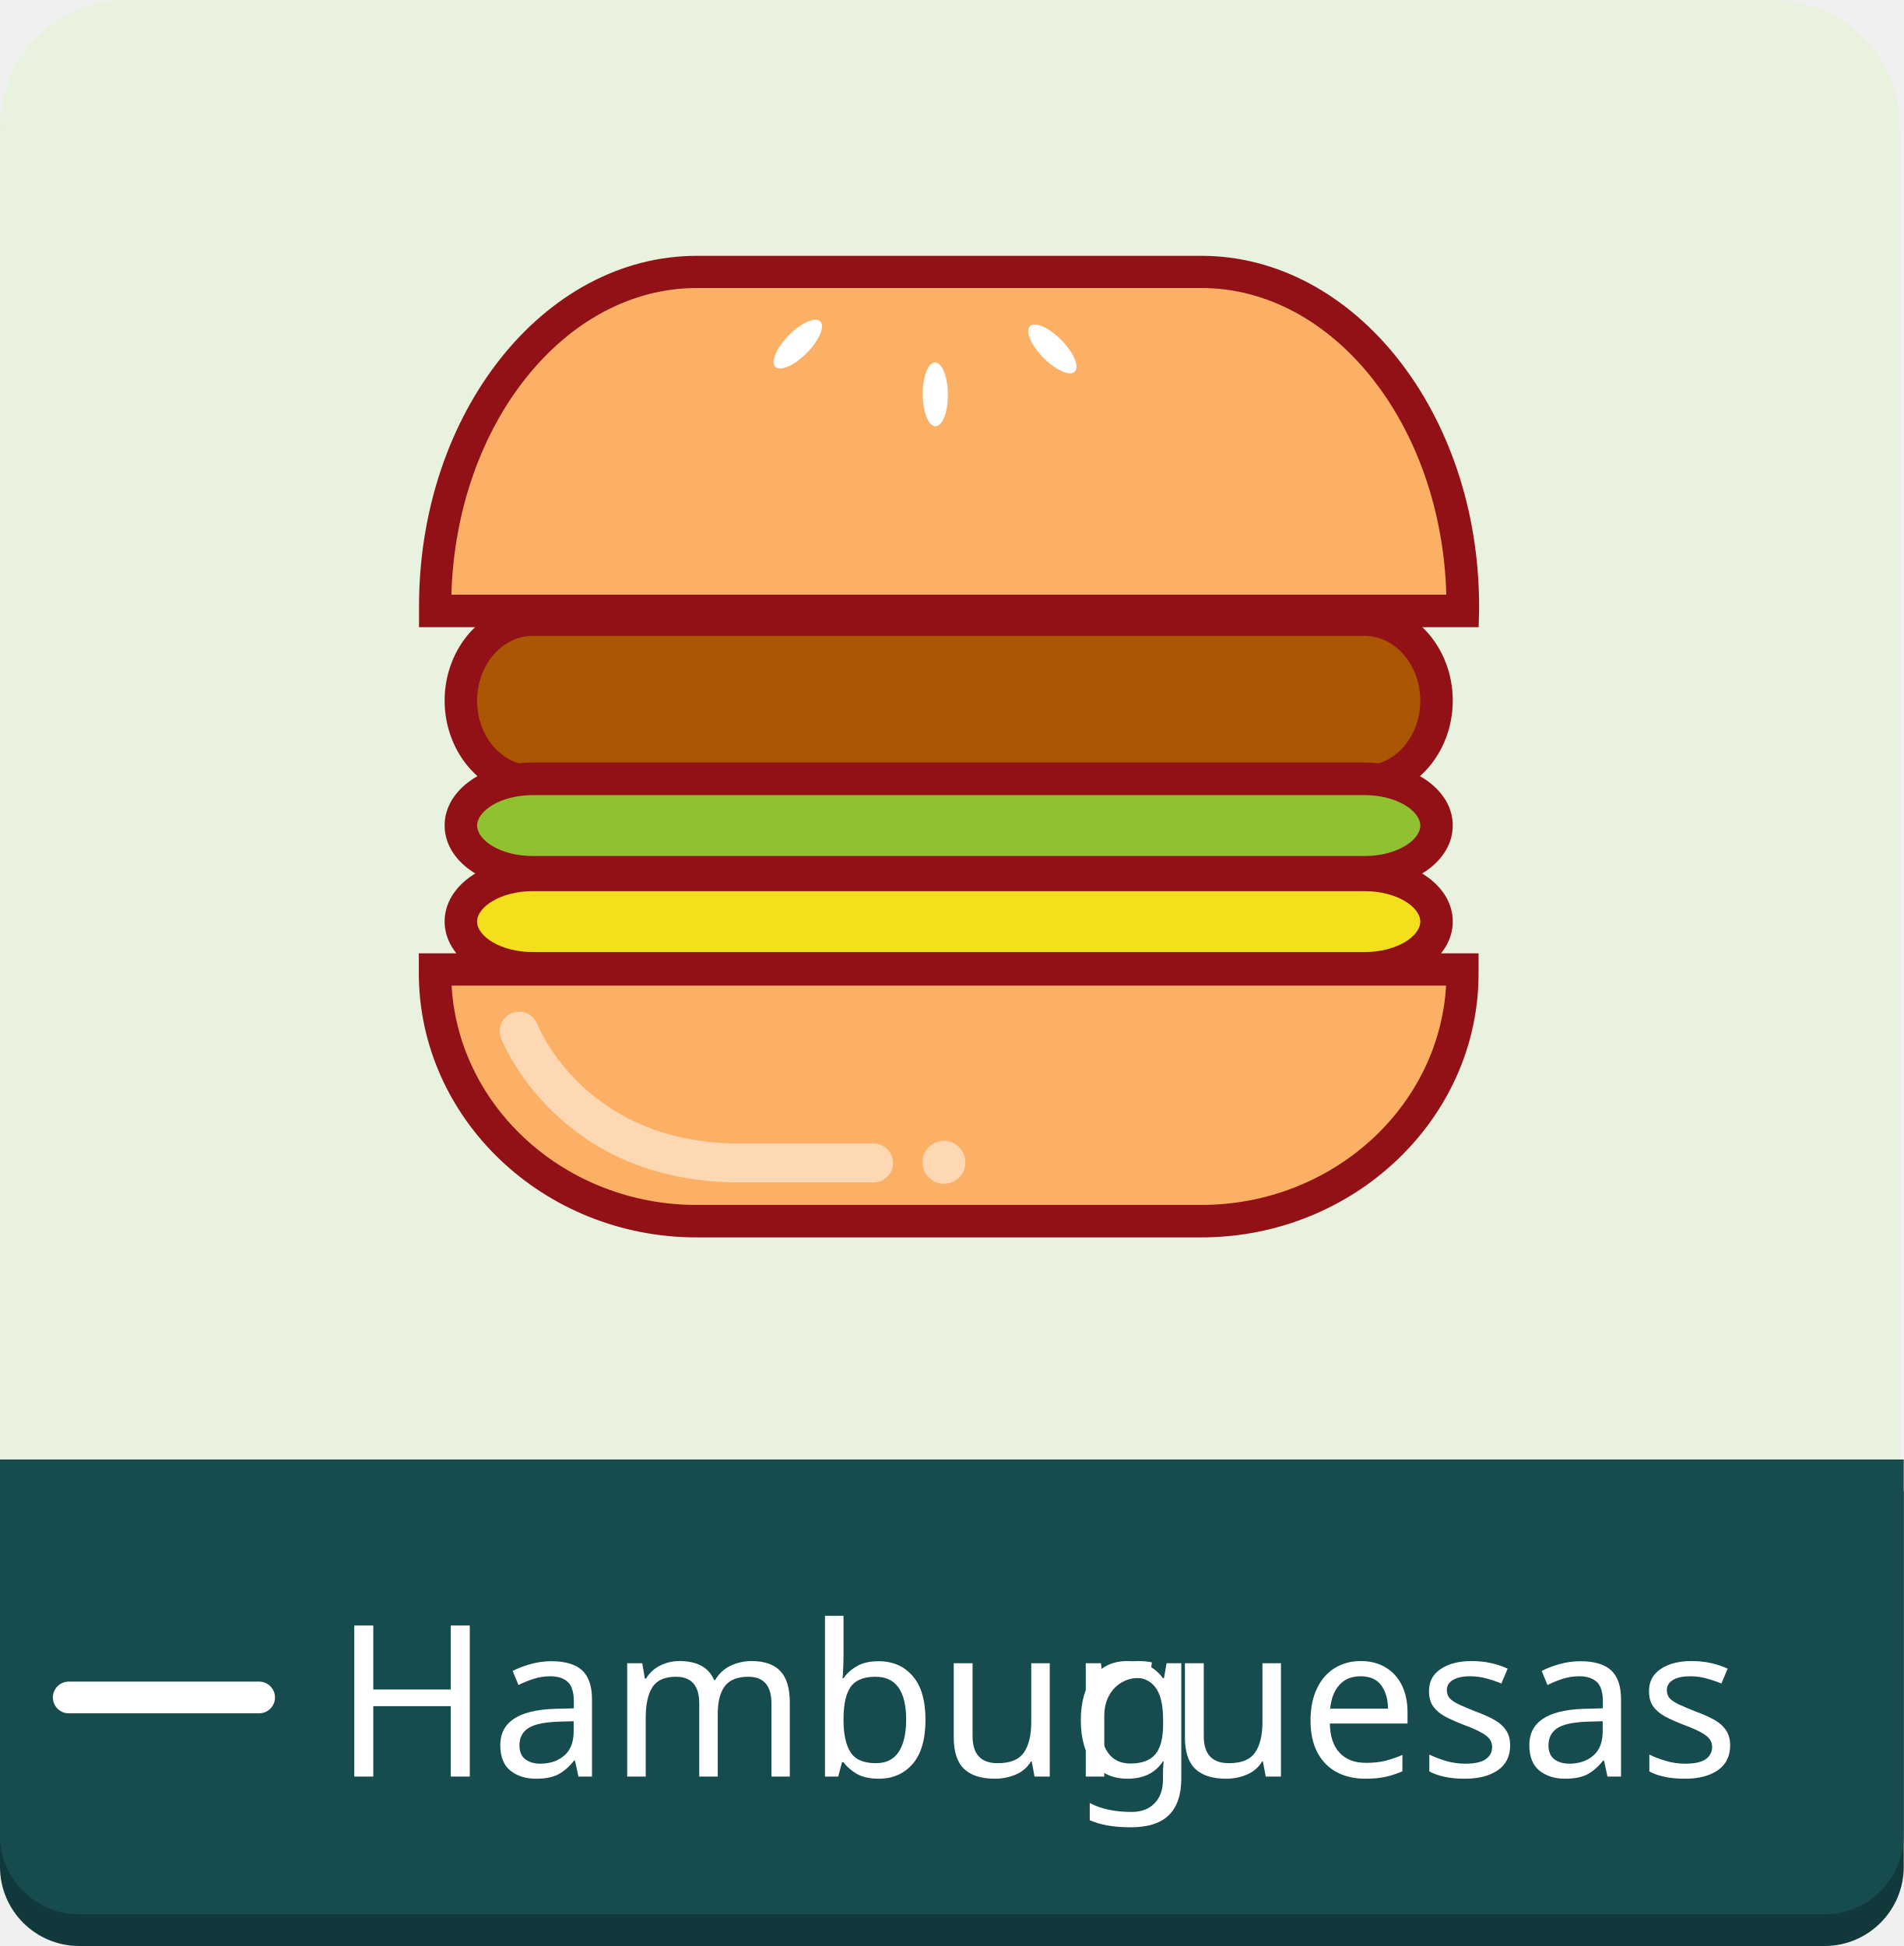
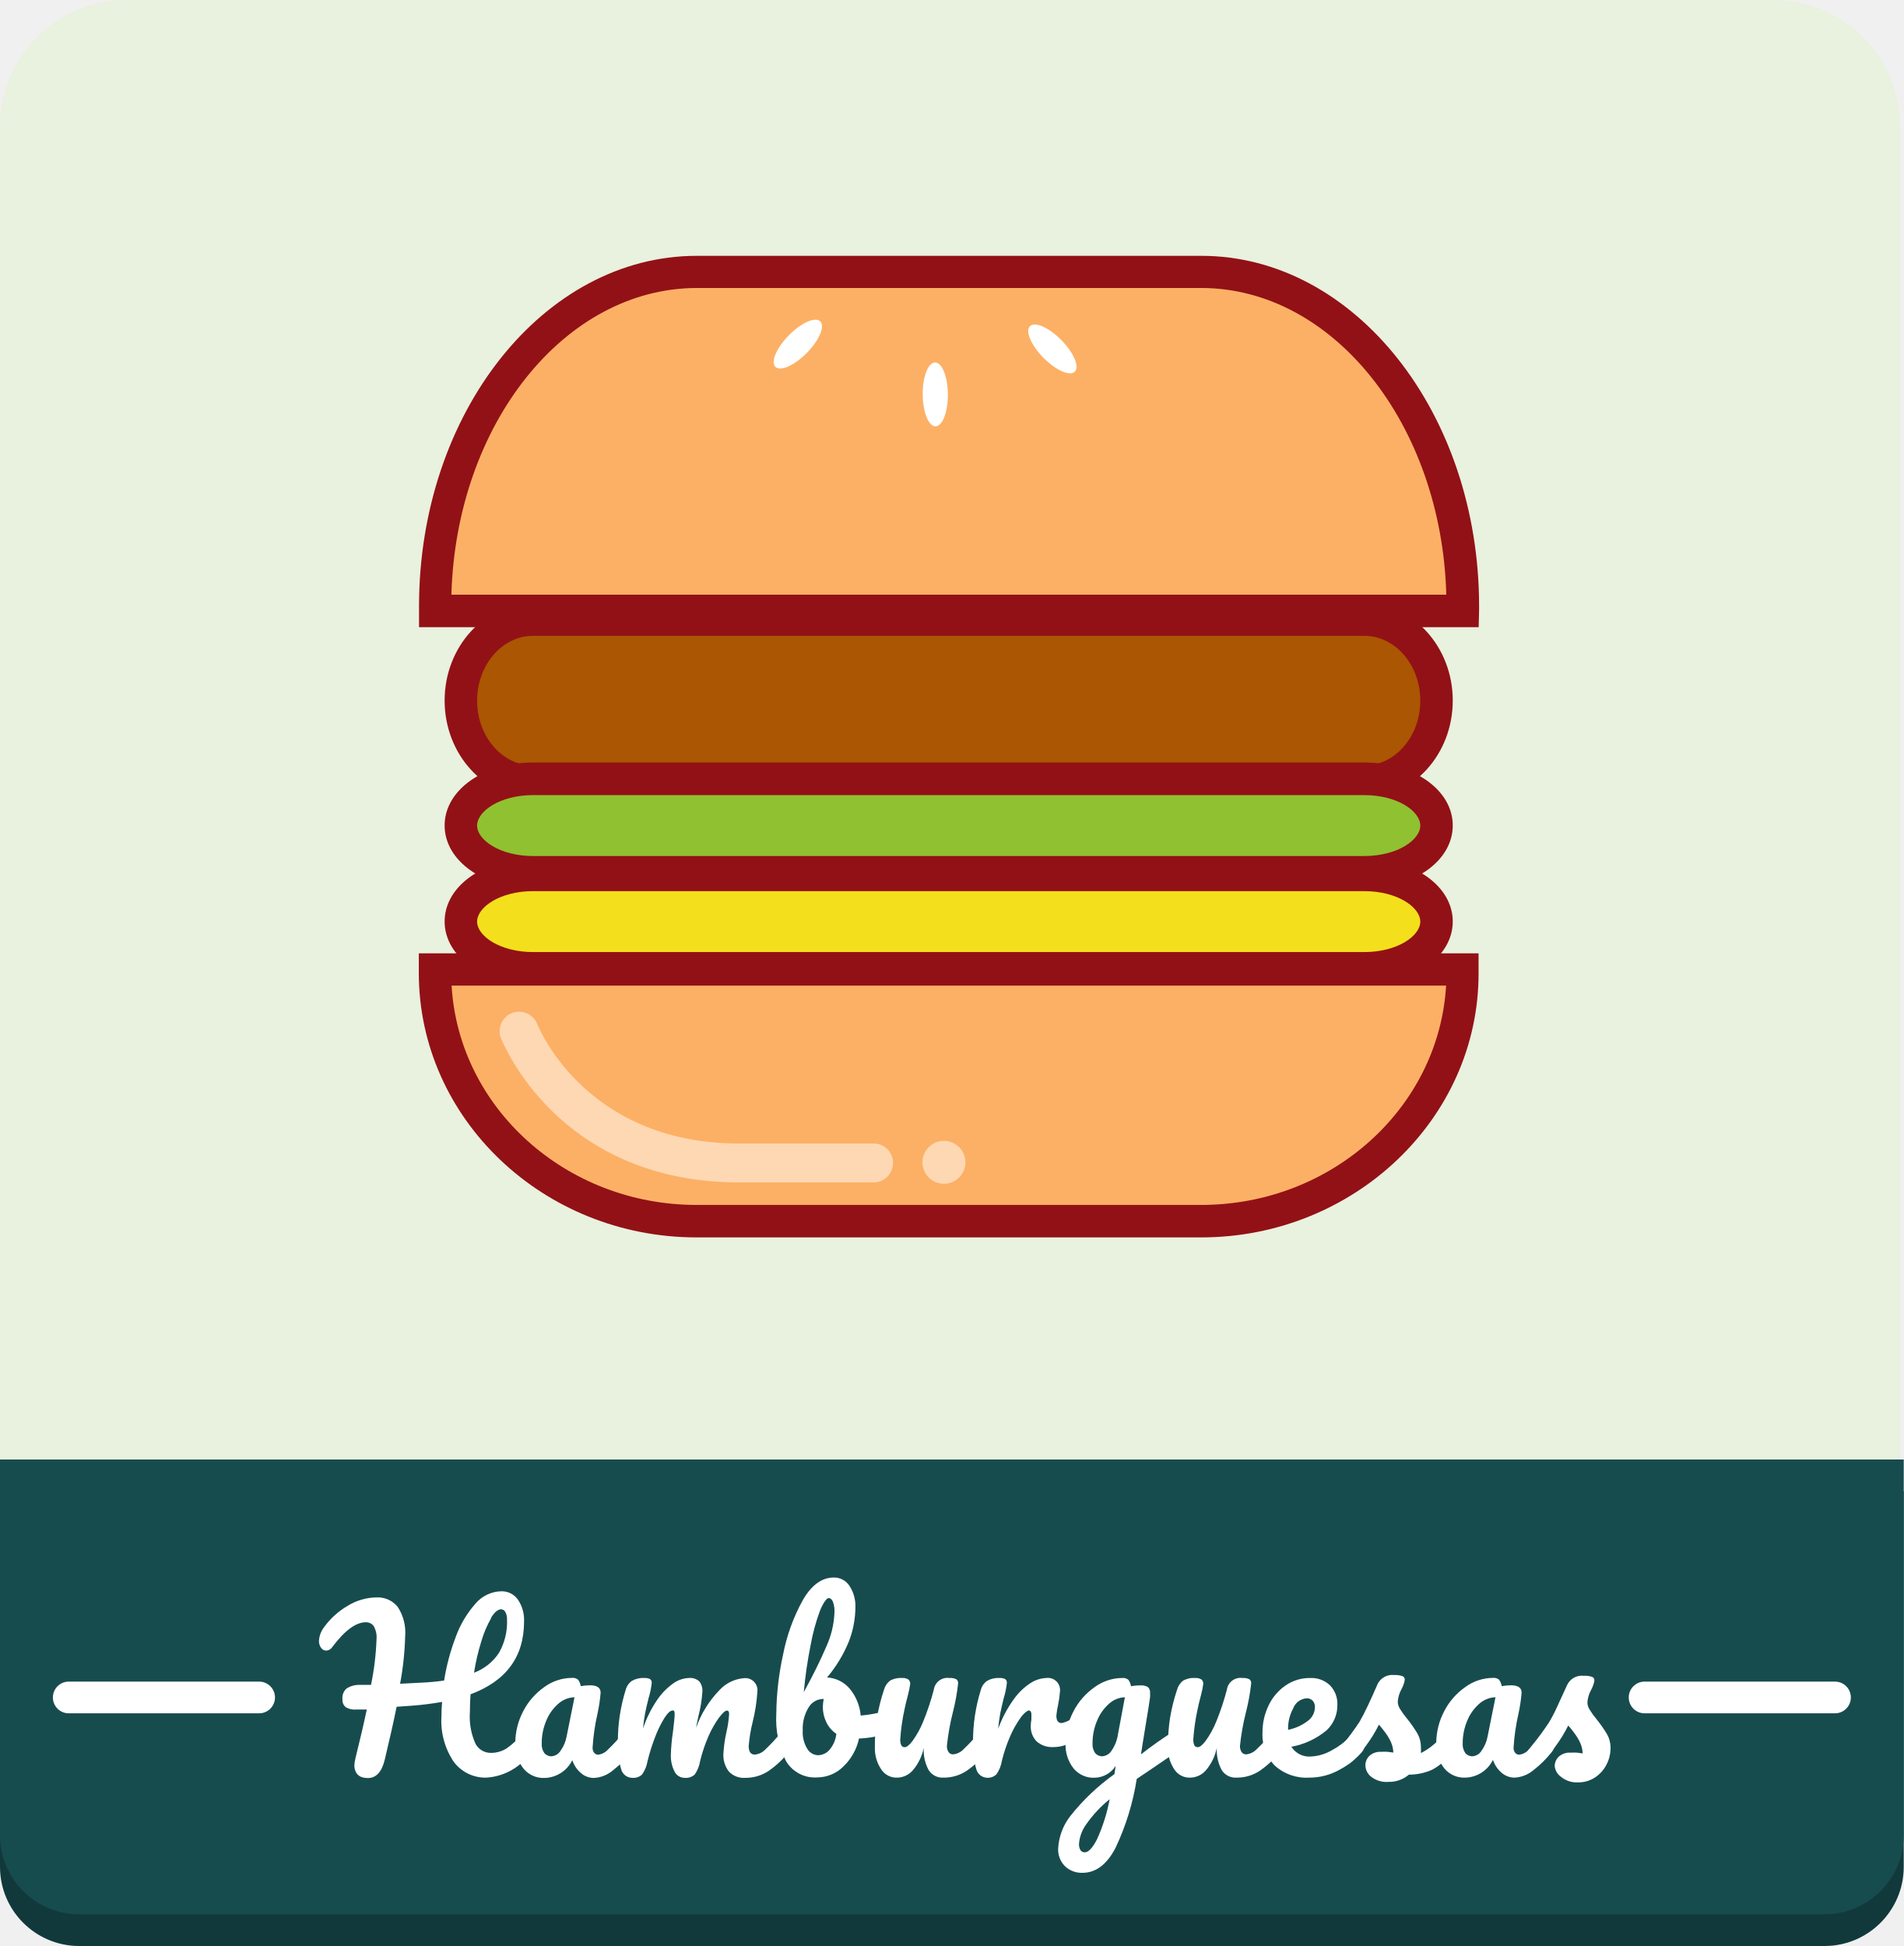
<svg xmlns="http://www.w3.org/2000/svg" id="Capa_1" data-name="Capa 1" viewBox="0 0 180 184">
  <defs>
-     <style>.cls-1{fill:#11393b;}.cls-2{fill:#e9f1df;}.cls-3{fill:#174c4f;}.cls-4{font-size:20px;font-family:Pacifico-Regular, Pacifico;}.cls-13,.cls-14,.cls-4{fill:#fff;}.cls-5{letter-spacing:-0.01em;}.cls-6{letter-spacing:0em;}.cls-7{fill:none;stroke:#fff;stroke-linecap:round;stroke-miterlimit:10;stroke-width:3px;}.cls-8{fill:#fcb065;}.cls-9{fill:#921116;}.cls-10{fill:#aa5602;}.cls-11{fill:#90c130;}.cls-12{fill:#f4df1c;}.cls-14{opacity:0.5;}</style>
+     <style>.cls-1{fill:#11393b;}.cls-2{fill:#e9f1df;}.cls-3{fill:#174c4f;}.cls-4{fill:#fcb065;}.cls-5{fill:#921116;}.cls-6{fill:#aa5602;}.cls-7{fill:#90c130;}.cls-8{fill:#f4df1c;}.cls-10,.cls-9{fill:#fff;}.cls-10{opacity:0.5;}</style>
  </defs>
  <path class="cls-1" d="M0,141H180a0,0,0,0,1,0,0v35.51a7.49,7.49,0,0,1-7.49,7.49H7.49A7.49,7.49,0,0,1,0,176.51V141a0,0,0,0,1,0,0Z" />
  <path class="cls-2" d="M232.16,238H67.49A7.49,7.49,0,0,1,60,230.51V70A12,12,0,0,1,72,58H227.65a12,12,0,0,1,12,12V230.51A7.49,7.49,0,0,1,232.16,238Z" transform="translate(-60 -58)" />
  <path class="cls-3" d="M0,138H180a0,0,0,0,1,0,0v35.51a7.49,7.49,0,0,1-7.49,7.49H7.49A7.49,7.49,0,0,1,0,173.51V138a0,0,0,0,1,0,0Z" />
-   <text class="cls-4" transform="translate(31.56 167.98)">Hambur<tspan class="cls-5" x="69.54" y="0">g</tspan>
-     <tspan class="cls-6" x="78.9" y="0">uesas</tspan>
-   </text>
-   <line class="cls-7" x1="24.5" y1="160.5" x2="6.5" y2="160.5" />
-   <path class="cls-8" d="M198.3,115.32c0-17.45-11.07-31.59-24.73-31.59H125.86c-13.66,0-24.73,14.14-24.73,31.59,0,.15,0,.3,0,.44h97.15C198.29,115.61,198.3,115.47,198.3,115.32Z" transform="translate(-60 -58)" />
-   <path class="cls-9" d="M199.81,117.3H99.62l0-1.65c0-.11,0-.22,0-.33,0-18.27,11.78-33.13,26.26-33.13h47.71c14.48,0,26.26,14.86,26.26,33.13,0,.11,0,.22,0,.33Zm-97.12-3.07h94.06c-.44-16.07-10.67-29-23.18-29H125.86C113.35,85.26,103.13,98.15,102.68,114.23Z" transform="translate(-60 -58)" />
-   <path class="cls-8" d="M101.14,150c0,13,11.07,23.47,24.73,23.47h47.71c13.66,0,24.73-10.51,24.73-23.47,0-.11,0-.22,0-.33H101.14C101.14,149.77,101.14,149.88,101.14,150Z" transform="translate(-60 -58)" />
-   <path class="cls-9" d="M173.57,175H125.86c-14.48,0-26.26-11.22-26.26-25,0-.09,0-.17,0-.26l0-1.6H199.8l0,1.61c0,.08,0,.17,0,.25C199.83,163.78,188,175,173.57,175ZM102.7,151.19c.66,11.54,10.8,20.74,23.16,20.74h47.71c12.36,0,22.49-9.2,23.16-20.74Z" transform="translate(-60 -58)" />
-   <path class="cls-10" d="M195.84,124.24c0-4.23-3.06-7.66-6.83-7.66h-78.6c-3.77,0-6.83,3.43-6.83,7.66h0c0,4.23,3.06,7.66,6.83,7.66H189c3.77,0,6.83-3.43,6.83-7.66Z" transform="translate(-60 -58)" />
-   <path class="cls-9" d="M189,133.44h-78.6c-4.61,0-8.36-4.13-8.36-9.2s3.75-9.2,8.36-9.2H189c4.61,0,8.36,4.13,8.36,9.2S193.62,133.44,189,133.44Zm-78.6-15.32c-2.92,0-5.29,2.75-5.29,6.13s2.37,6.13,5.29,6.13H189c2.92,0,5.29-2.75,5.29-6.13s-2.37-6.13-5.29-6.13Z" transform="translate(-60 -58)" />
-   <path class="cls-11" d="M195.84,136.08c0-2.44-3.06-4.41-6.83-4.41h-78.6c-3.77,0-6.83,2-6.83,4.41h0c0,2.44,3.06,4.41,6.83,4.41H189c3.77,0,6.83-2,6.83-4.41Z" transform="translate(-60 -58)" />
-   <path class="cls-9" d="M189,142h-78.6c-4.69,0-8.36-2.61-8.36-5.95s3.67-5.95,8.36-5.95H189c4.69,0,8.36,2.61,8.36,5.95S193.7,142,189,142Zm-78.6-8.82c-3.12,0-5.29,1.52-5.29,2.88s2.17,2.88,5.29,2.88H189c3.12,0,5.29-1.52,5.29-2.88s-2.17-2.88-5.29-2.88Z" transform="translate(-60 -58)" />
-   <path class="cls-12" d="M195.84,145.14c0-2.44-3.06-4.41-6.83-4.41h-78.6c-3.77,0-6.83,2-6.83,4.41h0c0,2.44,3.06,4.41,6.83,4.41H189c3.77,0,6.83-2,6.83-4.41Z" transform="translate(-60 -58)" />
-   <path class="cls-9" d="M189,151.08h-78.6c-4.69,0-8.36-2.61-8.36-5.95s3.67-5.95,8.36-5.95H189c4.69,0,8.36,2.61,8.36,5.95S193.7,151.08,189,151.08Zm-78.6-8.82c-3.12,0-5.29,1.52-5.29,2.88s2.17,2.88,5.29,2.88H189c3.12,0,5.29-1.52,5.29-2.88s-2.17-2.88-5.29-2.88Z" transform="translate(-60 -58)" />
-   <ellipse class="cls-13" cx="135.44" cy="90.54" rx="3.02" ry="1.19" transform="translate(-84.13 65.4) rotate(-45.4)" />
-   <ellipse class="cls-13" cx="159.5" cy="91" rx="1.19" ry="3.02" transform="translate(-77.96 80.19) rotate(-44.6)" />
-   <ellipse class="cls-13" cx="148.43" cy="95.3" rx="1.19" ry="3.02" transform="translate(-60.66 -56.97) rotate(-0.4)" />
-   <path class="cls-14" d="M142.61,169.8h-13.1c-16.75-.21-21.94-13.13-22.16-13.68a1.84,1.84,0,0,1,3.43-1.33c.19.47,4.58,11.15,18.75,11.33h13.07a1.84,1.84,0,1,1,0,3.68Z" transform="translate(-60 -58)" />
-   <circle class="cls-14" cx="89.25" cy="109.9" r="2.03" />
+   <path class="cls-4" d="M198.3,115.32c0-17.45-11.07-31.59-24.73-31.59H125.86c-13.66,0-24.73,14.14-24.73,31.59,0,.15,0,.3,0,.44h97.15C198.29,115.61,198.3,115.47,198.3,115.32Z" transform="translate(-60 -58)" />
+   <path class="cls-5" d="M199.81,117.3H99.62l0-1.65c0-.11,0-.22,0-.33,0-18.27,11.78-33.13,26.26-33.13h47.71c14.48,0,26.26,14.86,26.26,33.13,0,.11,0,.22,0,.33Zm-97.12-3.07h94.06c-.44-16.07-10.67-29-23.18-29H125.86C113.35,85.26,103.13,98.15,102.68,114.23Z" transform="translate(-60 -58)" />
+   <path class="cls-4" d="M101.14,150c0,13,11.07,23.47,24.73,23.47h47.71c13.66,0,24.73-10.51,24.73-23.47,0-.11,0-.22,0-.33H101.14C101.14,149.77,101.14,149.88,101.14,150Z" transform="translate(-60 -58)" />
+   <path class="cls-5" d="M173.57,175H125.86c-14.48,0-26.26-11.22-26.26-25,0-.09,0-.17,0-.26l0-1.6H199.8l0,1.61c0,.08,0,.17,0,.25C199.83,163.78,188,175,173.57,175ZM102.7,151.19c.66,11.54,10.8,20.74,23.16,20.74h47.71c12.36,0,22.49-9.2,23.16-20.74Z" transform="translate(-60 -58)" />
+   <path class="cls-6" d="M195.84,124.24c0-4.23-3.06-7.66-6.83-7.66h-78.6c-3.77,0-6.83,3.43-6.83,7.66h0c0,4.23,3.06,7.66,6.83,7.66H189c3.77,0,6.83-3.43,6.83-7.66Z" transform="translate(-60 -58)" />
+   <path class="cls-5" d="M189,133.44h-78.6c-4.61,0-8.36-4.13-8.36-9.2s3.75-9.2,8.36-9.2H189c4.61,0,8.36,4.13,8.36,9.2S193.62,133.44,189,133.44Zm-78.6-15.32c-2.92,0-5.29,2.75-5.29,6.13s2.37,6.13,5.29,6.13H189c2.92,0,5.29-2.75,5.29-6.13s-2.37-6.13-5.29-6.13Z" transform="translate(-60 -58)" />
+   <path class="cls-7" d="M195.84,136.08c0-2.44-3.06-4.41-6.83-4.41h-78.6c-3.77,0-6.83,2-6.83,4.41h0c0,2.44,3.06,4.41,6.83,4.41H189c3.77,0,6.83-2,6.83-4.41Z" transform="translate(-60 -58)" />
+   <path class="cls-5" d="M189,142h-78.6c-4.69,0-8.36-2.61-8.36-5.95s3.67-5.95,8.36-5.95H189c4.69,0,8.36,2.61,8.36,5.95S193.7,142,189,142Zm-78.6-8.82c-3.12,0-5.29,1.52-5.29,2.88s2.17,2.88,5.29,2.88H189c3.12,0,5.29-1.52,5.29-2.88s-2.17-2.88-5.29-2.88Z" transform="translate(-60 -58)" />
+   <path class="cls-8" d="M195.84,145.14c0-2.44-3.06-4.41-6.83-4.41h-78.6c-3.77,0-6.83,2-6.83,4.41h0c0,2.44,3.06,4.41,6.83,4.41H189c3.77,0,6.83-2,6.83-4.41Z" transform="translate(-60 -58)" />
+   <path class="cls-5" d="M189,151.08h-78.6c-4.69,0-8.36-2.61-8.36-5.95s3.67-5.95,8.36-5.95H189c4.69,0,8.36,2.61,8.36,5.95S193.7,151.08,189,151.08Zm-78.6-8.82c-3.12,0-5.29,1.52-5.29,2.88s2.17,2.88,5.29,2.88H189c3.12,0,5.29-1.52,5.29-2.88s-2.17-2.88-5.29-2.88Z" transform="translate(-60 -58)" />
+   <ellipse class="cls-9" cx="135.44" cy="90.54" rx="3.02" ry="1.19" transform="translate(-84.13 65.4) rotate(-45.4)" />
+   <ellipse class="cls-9" cx="159.5" cy="91" rx="1.19" ry="3.02" transform="translate(-77.96 80.19) rotate(-44.6)" />
+   <ellipse class="cls-9" cx="148.43" cy="95.3" rx="1.19" ry="3.02" transform="translate(-60.66 -56.97) rotate(-0.4)" />
+   <path class="cls-10" d="M142.61,169.8h-13.1c-16.75-.21-21.94-13.13-22.16-13.68a1.84,1.84,0,0,1,3.43-1.33c.19.47,4.58,11.15,18.75,11.33h13.07a1.84,1.84,0,1,1,0,3.68Z" transform="translate(-60 -58)" />
+   <circle class="cls-10" cx="89.25" cy="109.9" r="2.03" />
+   <path class="cls-9" d="M110.45,221.76a1.24,1.24,0,0,1,.15.66,1.89,1.89,0,0,1-.38,1.24,5.54,5.54,0,0,1-4.22,2.42,3.72,3.72,0,0,1-3.1-1.5,6.91,6.91,0,0,1-1.16-4.3q0-.68.06-1.36a28.56,28.56,0,0,1-2.88.36l-1.42.1q-.4,2-1.12,5-.42,1.74-1.6,1.74T93.5,225a3.61,3.61,0,0,1,.1-.72q.68-2.74,1.08-4.64l-1,0a1.59,1.59,0,0,1-1-.23.88.88,0,0,1-.3-.75,1.18,1.18,0,0,1,.38-1,2.17,2.17,0,0,1,1.26-.35l1.06,0a25.76,25.76,0,0,0,.52-4.3,2.1,2.1,0,0,0-.28-1.28.91.91,0,0,0-.74-.34q-1.4,0-3.16,2.34a.73.73,0,0,1-.58.34.59.59,0,0,1-.48-.26,1.06,1.06,0,0,1-.2-.66,2.31,2.31,0,0,1,.5-1.32,7.22,7.22,0,0,1,2.22-2,5.3,5.3,0,0,1,2.72-.79,2.42,2.42,0,0,1,2,.89,4.42,4.42,0,0,1,.71,2.77,28.56,28.56,0,0,1-.48,4.5l2-.1a20.91,20.91,0,0,0,2.16-.2,20.72,20.72,0,0,1,1.1-4.12,9.75,9.75,0,0,1,1.84-3.12,3.28,3.28,0,0,1,2.46-1.2,1.86,1.86,0,0,1,1.58.79,3.42,3.42,0,0,1,.58,2.07q0,5-5.06,6.88-.06.8-.06,1.66a6.22,6.22,0,0,0,.52,3,1.62,1.62,0,0,0,1.46.88,2.75,2.75,0,0,0,1.5-.43,7.06,7.06,0,0,0,1.54-1.47.7.7,0,0,1,.54-.28A.46.46,0,0,1,110.45,221.76Zm-4-10.78a10.13,10.13,0,0,0-.93,2.18,20.45,20.45,0,0,0-.7,3,4.85,4.85,0,0,0,2.36-1.88,5.86,5.86,0,0,0,.76-3.14,1.37,1.37,0,0,0-.16-.72.47.47,0,0,0-.4-.26Q106.9,210.18,106.41,211Z" transform="translate(-60 -58)" />
+   <path class="cls-9" d="M109.46,225.18a3.6,3.6,0,0,1-.74-2.36,6.51,6.51,0,0,1,.74-3,6.31,6.31,0,0,1,2-2.3,4.44,4.44,0,0,1,2.61-.87.78.78,0,0,1,.59.17,1.45,1.45,0,0,1,.25.61,4.75,4.75,0,0,1,.88-.08q1,0,1,.7a15,15,0,0,1-.3,2,19.4,19.4,0,0,0-.46,3.2.72.72,0,0,0,.15.48.48.48,0,0,0,.39.18,1.52,1.52,0,0,0,.92-.49,17.17,17.17,0,0,0,1.46-1.59.7.7,0,0,1,.54-.28.46.46,0,0,1,.41.24,1.24,1.24,0,0,1,.15.66,1.84,1.84,0,0,1-.38,1.24,10.07,10.07,0,0,1-1.74,1.72,3,3,0,0,1-1.78.7,1.87,1.87,0,0,1-1.21-.45,2.74,2.74,0,0,1-.83-1.23,3,3,0,0,1-2.62,1.68A2.43,2.43,0,0,1,109.46,225.18Zm3.54-1.64a3.36,3.36,0,0,0,.58-1.38l.74-3.68a2.43,2.43,0,0,0-1.55.63,4.24,4.24,0,0,0-1.13,1.61,5.41,5.41,0,0,0-.42,2.12,1.42,1.42,0,0,0,.25.92.85.85,0,0,0,.69.3A1.1,1.1,0,0,0,113,223.54Z" transform="translate(-60 -58)" />
+   <path class="cls-9" d="M118.73,225.28a7.65,7.65,0,0,1-.31-2.56,16.28,16.28,0,0,1,.74-4.94,1.5,1.5,0,0,1,.59-.85,2.07,2.07,0,0,1,1.15-.27,1.13,1.13,0,0,1,.56.1.41.41,0,0,1,.16.38,7.61,7.61,0,0,1-.3,1.44q-.2.8-.32,1.39a13.8,13.8,0,0,0-.2,1.47,10.83,10.83,0,0,1,1.29-2.64,6.07,6.07,0,0,1,1.54-1.61,2.7,2.7,0,0,1,1.49-.53,1.29,1.29,0,0,1,1,.32,1.42,1.42,0,0,1,.29,1,12.7,12.7,0,0,1-.38,2.32q-.16.72-.22,1.08a9.91,9.91,0,0,1,2.22-3.58,3.52,3.52,0,0,1,2.28-1.12,1.15,1.15,0,0,1,1.3,1.3,16.1,16.1,0,0,1-.44,2.82,13.84,13.84,0,0,0-.38,2.3q0,.8.58.8a1.56,1.56,0,0,0,1-.49,16.15,16.15,0,0,0,1.47-1.59.7.7,0,0,1,.54-.28.46.46,0,0,1,.41.24,1.24,1.24,0,0,1,.15.66,1.84,1.84,0,0,1-.38,1.24,8.84,8.84,0,0,1-1.85,1.74,3.88,3.88,0,0,1-2.25.68,1.94,1.94,0,0,1-1.54-.59,2.51,2.51,0,0,1-.52-1.71,12.46,12.46,0,0,1,.28-2,10.39,10.39,0,0,0,.26-1.74q0-.32-.22-.32t-.74.67a9.84,9.84,0,0,0-1,1.77,14.4,14.4,0,0,0-.78,2.32,3.06,3.06,0,0,1-.51,1.28,1.2,1.2,0,0,1-.93.32,1.06,1.06,0,0,1-1-.63,3.26,3.26,0,0,1-.33-1.53,17.23,17.23,0,0,1,.2-2.2q.16-1.28.16-1.68t-.22-.32q-.3,0-.76.72a10.33,10.33,0,0,0-.89,1.84,17.67,17.67,0,0,0-.69,2.2,3.12,3.12,0,0,1-.51,1.27,1.15,1.15,0,0,1-.91.33A1.09,1.09,0,0,1,118.73,225.28Z" transform="translate(-60 -58)" />
+   <path class="cls-9" d="M144.3,220.1a1.38,1.38,0,0,1,.14.66,1.7,1.7,0,0,1-.14.77.74.74,0,0,1-.44.37,9.1,9.1,0,0,1-2.64.48,5.17,5.17,0,0,1-1.51,2.68,3.54,3.54,0,0,1-2.45,1,3.17,3.17,0,0,1-2.94-1.54,8.8,8.8,0,0,1-.92-4.46,27.22,27.22,0,0,1,.64-5.61,17.52,17.52,0,0,1,1.87-5.16q1.23-2.13,2.93-2.13a1.73,1.73,0,0,1,1.48.79,3.45,3.45,0,0,1,.56,2,9.08,9.08,0,0,1-.62,3.26,12.81,12.81,0,0,1-2.06,3.4,3,3,0,0,1,2.18,1.11,4.57,4.57,0,0,1,1,2.49,12.13,12.13,0,0,0,2.24-.4.87.87,0,0,1,.28,0A.44.44,0,0,1,144.3,220.1Zm-5.86,3.34a2.83,2.83,0,0,0,.64-1.5,2.76,2.76,0,0,1-.95-1.1,3.25,3.25,0,0,1-.33-1.44,4.86,4.86,0,0,1,.08-.76h-.06a1.62,1.62,0,0,0-1.37.81,3.81,3.81,0,0,0-.55,2.17,3,3,0,0,0,.43,1.74,1.23,1.23,0,0,0,1,.6A1.46,1.46,0,0,0,138.44,223.44Zm-.93-13.09a19.12,19.12,0,0,0-.87,3.23A40.59,40.59,0,0,0,136,218q1.32-2.42,2.11-4.27a8.54,8.54,0,0,0,.79-3.29,2.53,2.53,0,0,0-.15-1c-.1-.23-.24-.34-.41-.34S137.82,209.56,137.51,210.35Z" transform="translate(-60 -58)" />
+   <path class="cls-9" d="M143.29,225.25a3.57,3.57,0,0,1-.57-2.07,17.41,17.41,0,0,1,.2-2.75,17.12,17.12,0,0,1,.66-2.65,1.67,1.67,0,0,1,.56-.86,2,2,0,0,1,1.14-.26,1,1,0,0,1,.61.14.51.51,0,0,1,.17.42,8.32,8.32,0,0,1-.22,1.08q-.2.74-.32,1.34a18.88,18.88,0,0,0-.4,2.8,1.25,1.25,0,0,0,.1.59.34.34,0,0,0,.32.17q.3,0,.75-.6a8.83,8.83,0,0,0,1-1.82,24.3,24.3,0,0,0,1-3,1.3,1.3,0,0,1,1.48-1.12,1.32,1.32,0,0,1,.64.11.44.44,0,0,1,.18.41,19.43,19.43,0,0,1-.5,2.74,22.1,22.1,0,0,0-.56,3.16,1,1,0,0,0,.16.59.5.5,0,0,0,.42.21,1.56,1.56,0,0,0,1-.49,16.15,16.15,0,0,0,1.47-1.59.7.7,0,0,1,.54-.28.46.46,0,0,1,.41.24,1.24,1.24,0,0,1,.15.66,1.84,1.84,0,0,1-.38,1.24,8.86,8.86,0,0,1-1.85,1.74,3.88,3.88,0,0,1-2.25.68,1.53,1.53,0,0,1-1.41-.74,4,4,0,0,1-.45-2.08,4.7,4.7,0,0,1-1,2.09,2,2,0,0,1-1.46.73A1.72,1.72,0,0,1,143.29,225.25Z" transform="translate(-60 -58)" />
+   <path class="cls-9" d="M152.31,225.28a7.68,7.68,0,0,1-.31-2.56,16.27,16.27,0,0,1,.74-4.94,1.5,1.5,0,0,1,.59-.85,2.07,2.07,0,0,1,1.15-.27,1.13,1.13,0,0,1,.56.1.41.41,0,0,1,.16.38,7.68,7.68,0,0,1-.3,1.44c-.13.53-.24,1-.32,1.4a14.44,14.44,0,0,0-.2,1.48,11.38,11.38,0,0,1,1.48-2.8,5.81,5.81,0,0,1,1.61-1.54,2.93,2.93,0,0,1,1.45-.46,1.15,1.15,0,0,1,1.3,1.3,10,10,0,0,1-.18,1.26,7.4,7.4,0,0,0-.16,1q0,.7.5.7a2.41,2.41,0,0,0,1.44-.88.76.76,0,0,1,.54-.26.47.47,0,0,1,.41.23,1.1,1.1,0,0,1,.15.61,1.61,1.61,0,0,1-.4,1.16,5.41,5.41,0,0,1-1.31,1,3.27,3.27,0,0,1-1.59.41,2.21,2.21,0,0,1-1.61-.54,2,2,0,0,1-.55-1.46,3.13,3.13,0,0,1,.06-.6c0-.27,0-.45,0-.54s-.07-.32-.22-.32-.46.22-.79.67a9.4,9.4,0,0,0-1,1.77,14.36,14.36,0,0,0-.78,2.32,3.11,3.11,0,0,1-.51,1.27,1.15,1.15,0,0,1-.91.33A1.09,1.09,0,0,1,152.31,225.28Z" transform="translate(-60 -58)" />
+   <path class="cls-9" d="M171.71,221.81a1.21,1.21,0,0,1,.15.63,1.54,1.54,0,0,1-.14.72,1.3,1.3,0,0,1-.44.46l-2.52,1.72-1.28.86a23.77,23.77,0,0,1-2,6.51q-1.23,2.37-3.13,2.37a2.27,2.27,0,0,1-1.66-.63,2.21,2.21,0,0,1-.64-1.65,5.47,5.47,0,0,1,1.12-3.05,20.32,20.32,0,0,1,4.2-4l.12-.78a2.42,2.42,0,0,1-2,1.12,2.43,2.43,0,0,1-2-.9,3.59,3.59,0,0,1-.74-2.36,6.5,6.5,0,0,1,.74-3,6.31,6.31,0,0,1,2-2.3,4.44,4.44,0,0,1,2.61-.87.79.79,0,0,1,.59.17,1.46,1.46,0,0,1,.25.61,4.34,4.34,0,0,1,.88-.08,1.26,1.26,0,0,1,.71.15.69.69,0,0,1,.21.59,2.75,2.75,0,0,1,0,.38q-.08.62-.5,3.14l-.17,1.05-.19,1.21q1.54-1.2,3-2.12a.91.91,0,0,1,.46-.16A.46.46,0,0,1,171.71,221.81Zm-8,10.13a16.44,16.44,0,0,0,1.21-3.82,11.61,11.61,0,0,0-2.22,2.38,3.59,3.59,0,0,0-.68,1.86,1.09,1.09,0,0,0,.13.56.46.46,0,0,0,.43.22Q163.08,233.14,163.71,231.94Zm1.41-8.44a3.71,3.71,0,0,0,.6-1.6l.64-3.42a2.36,2.36,0,0,0-1.52.63,4.3,4.3,0,0,0-1.12,1.61,5.41,5.41,0,0,0-.42,2.12,1.42,1.42,0,0,0,.25.92.85.85,0,0,0,.69.3A1.14,1.14,0,0,0,165.12,223.5Z" transform="translate(-60 -58)" />
+   <path class="cls-9" d="M171,225.25a3.57,3.57,0,0,1-.57-2.07,17.41,17.41,0,0,1,.2-2.75,17.12,17.12,0,0,1,.66-2.65,1.67,1.67,0,0,1,.56-.86,2,2,0,0,1,1.14-.26,1,1,0,0,1,.61.14.51.51,0,0,1,.17.42,8.32,8.32,0,0,1-.22,1.08q-.2.74-.32,1.34a18.88,18.88,0,0,0-.4,2.8,1.25,1.25,0,0,0,.1.59.34.34,0,0,0,.32.17q.3,0,.75-.6a8.83,8.83,0,0,0,1-1.82,24.3,24.3,0,0,0,1-3,1.3,1.3,0,0,1,1.48-1.12,1.32,1.32,0,0,1,.64.11.44.44,0,0,1,.18.41,19.43,19.43,0,0,1-.5,2.74,22.1,22.1,0,0,0-.56,3.16,1,1,0,0,0,.16.59.5.5,0,0,0,.42.21,1.56,1.56,0,0,0,1-.49,16.15,16.15,0,0,0,1.47-1.59.7.7,0,0,1,.54-.28.46.46,0,0,1,.41.24,1.24,1.24,0,0,1,.15.66,1.84,1.84,0,0,1-.38,1.24,8.86,8.86,0,0,1-1.85,1.74,3.88,3.88,0,0,1-2.25.68,1.53,1.53,0,0,1-1.41-.74,4,4,0,0,1-.45-2.08,4.7,4.7,0,0,1-1,2.09,2,2,0,0,1-1.46.73A1.72,1.72,0,0,1,171,225.25Z" transform="translate(-60 -58)" />
+   <path class="cls-9" d="M189,221.76a1.24,1.24,0,0,1,.15.66,1.83,1.83,0,0,1-.38,1.24,7.29,7.29,0,0,1-2.09,1.66,5.79,5.79,0,0,1-2.89.76,4.45,4.45,0,0,1-3.26-1.14,4.17,4.17,0,0,1-1.16-3.12,5.79,5.79,0,0,1,.58-2.57,4.75,4.75,0,0,1,1.61-1.89,4,4,0,0,1,2.33-.7,2.54,2.54,0,0,1,1.86.69,2.51,2.51,0,0,1,.7,1.87,3.23,3.23,0,0,1-1,2.37,7.17,7.17,0,0,1-3.35,1.57,2,2,0,0,0,1.9.92,4.37,4.37,0,0,0,2-.63,6.77,6.77,0,0,0,2-1.65.7.7,0,0,1,.54-.28A.46.46,0,0,1,189,221.76Zm-6.7-2.28a4,4,0,0,0-.51,2.08v0a4.56,4.56,0,0,0,1.86-.84,1.65,1.65,0,0,0,.68-1.3.87.87,0,0,0-.21-.61.74.74,0,0,0-.57-.23A1.47,1.47,0,0,0,182.29,219.48Z" transform="translate(-60 -58)" />
+   <path class="cls-9" d="M189.65,226a1.41,1.41,0,0,1-.55-1.08,1.23,1.23,0,0,1,.38-.9,1.52,1.52,0,0,1,1.12-.38,4.42,4.42,0,0,1,.61,0l.53.07a2.57,2.57,0,0,0-.23-1,5,5,0,0,0-.53-.89q-.32-.43-.6-.75a13.16,13.16,0,0,1-1.23,2,14.5,14.5,0,0,1-1.33,1.48,1.07,1.07,0,0,1-.76.36.65.65,0,0,1-.52-.23.83.83,0,0,1-.2-.57,1.14,1.14,0,0,1,.28-.74l.26-.32a26.1,26.1,0,0,0,1.66-2.24q.34-.58.8-1.55t.9-2a1.54,1.54,0,0,1,1.58-.88,2.11,2.11,0,0,1,.78.1.33.33,0,0,1,.22.32,1.45,1.45,0,0,1-.08.38,2.89,2.89,0,0,1-.22.52,2.85,2.85,0,0,0-.36,1.22,1.34,1.34,0,0,0,.21.66,7.55,7.55,0,0,0,.65.9,12.68,12.68,0,0,1,1,1.43,2.59,2.59,0,0,1,.33,1.29,5.51,5.51,0,0,1,0,.56,6.38,6.38,0,0,0,2.3-2,.7.7,0,0,1,.54-.28.46.46,0,0,1,.41.24,1.24,1.24,0,0,1,.15.66,1.94,1.94,0,0,1-.38,1.24,6.1,6.1,0,0,1-1.91,1.69,5.44,5.44,0,0,1-2.25.49,2.84,2.84,0,0,1-1.9.68A2.35,2.35,0,0,1,189.65,226Z" transform="translate(-60 -58)" />
+   <path class="cls-9" d="M196.54,225.18a3.59,3.59,0,0,1-.74-2.36,6.5,6.5,0,0,1,.74-3,6.31,6.31,0,0,1,2-2.3,4.44,4.44,0,0,1,2.61-.87.79.79,0,0,1,.59.17,1.46,1.46,0,0,1,.25.61,4.74,4.74,0,0,1,.88-.08q1,0,1,.7a14.94,14.94,0,0,1-.3,2,19.4,19.4,0,0,0-.46,3.2.72.72,0,0,0,.15.48.48.48,0,0,0,.39.18,1.52,1.52,0,0,0,.92-.49A17.1,17.1,0,0,0,206,221.8a.7.7,0,0,1,.54-.28.46.46,0,0,1,.41.24,1.24,1.24,0,0,1,.15.66,1.83,1.83,0,0,1-.38,1.24,10.1,10.1,0,0,1-1.74,1.72,3,3,0,0,1-1.78.7,1.87,1.87,0,0,1-1.21-.45,2.74,2.74,0,0,1-.83-1.23,3,3,0,0,1-2.62,1.68A2.43,2.43,0,0,1,196.54,225.18Zm3.54-1.64a3.36,3.36,0,0,0,.58-1.38l.74-3.68a2.43,2.43,0,0,0-1.55.63,4.25,4.25,0,0,0-1.13,1.61,5.41,5.41,0,0,0-.42,2.12,1.42,1.42,0,0,0,.25.92.85.85,0,0,0,.69.3A1.1,1.1,0,0,0,200.08,223.54Z" transform="translate(-60 -58)" />
+   <path class="cls-9" d="M207.59,226A1.41,1.41,0,0,1,207,225a1.23,1.23,0,0,1,.38-.9,1.52,1.52,0,0,1,1.12-.38,4.42,4.42,0,0,1,.61,0l.53.07a2.57,2.57,0,0,0-.23-1,5,5,0,0,0-.53-.89q-.32-.43-.6-.75a13.16,13.16,0,0,1-1.23,2,14.5,14.5,0,0,1-1.33,1.48,1.07,1.07,0,0,1-.76.36.65.65,0,0,1-.52-.23.83.83,0,0,1-.2-.57,1.14,1.14,0,0,1,.28-.74l.26-.32a26.1,26.1,0,0,0,1.66-2.24,13.08,13.08,0,0,0,.73-1.38q.37-.8,1-2.18a1.54,1.54,0,0,1,1.58-.88,2.11,2.11,0,0,1,.78.1.33.33,0,0,1,.22.32,1.45,1.45,0,0,1-.08.38,2.89,2.89,0,0,1-.22.52,2.85,2.85,0,0,0-.36,1.22,1.34,1.34,0,0,0,.21.66,7.55,7.55,0,0,0,.65.9,12.68,12.68,0,0,1,1,1.43,2.59,2.59,0,0,1,.33,1.29,3.4,3.4,0,0,1-.39,1.59,3.18,3.18,0,0,1-1.09,1.21,2.85,2.85,0,0,1-1.6.46A2.35,2.35,0,0,1,207.59,226Z" transform="translate(-60 -58)" />
+   <path class="cls-9" d="M84.5,220h-18a1.5,1.5,0,0,1,0-3h18a1.5,1.5,0,0,1,0,3Z" transform="translate(-60 -58)" />
+   <path class="cls-9" d="M233.5,220h-18a1.5,1.5,0,0,1,0-3h18a1.5,1.5,0,0,1,0,3Z" transform="translate(-60 -58)" />
</svg>
